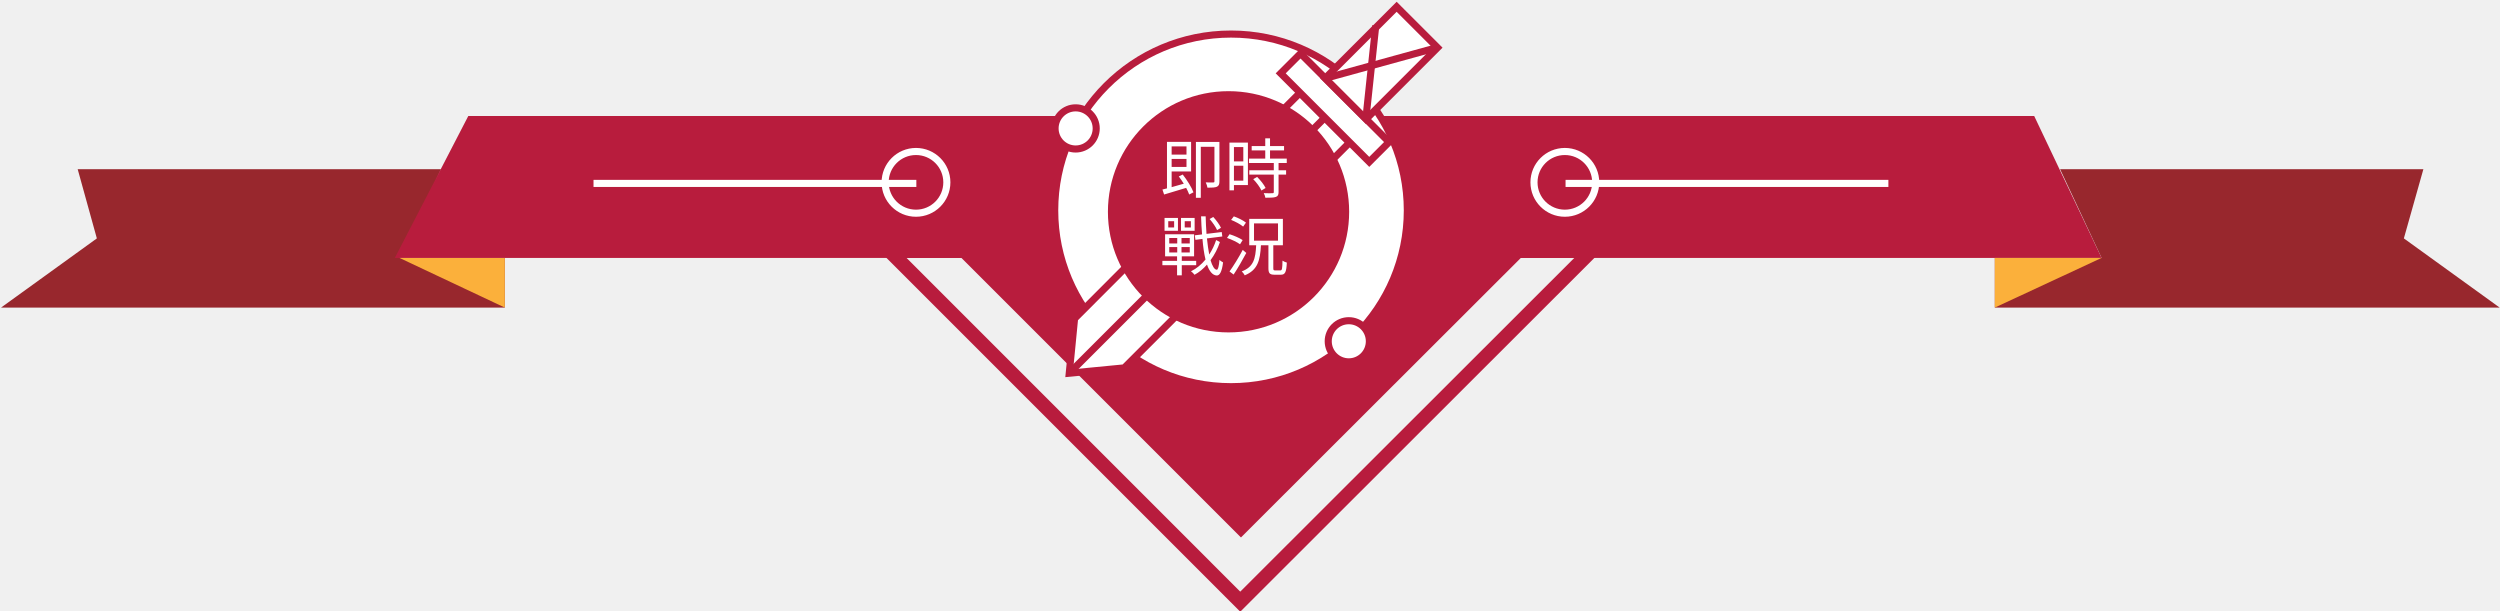
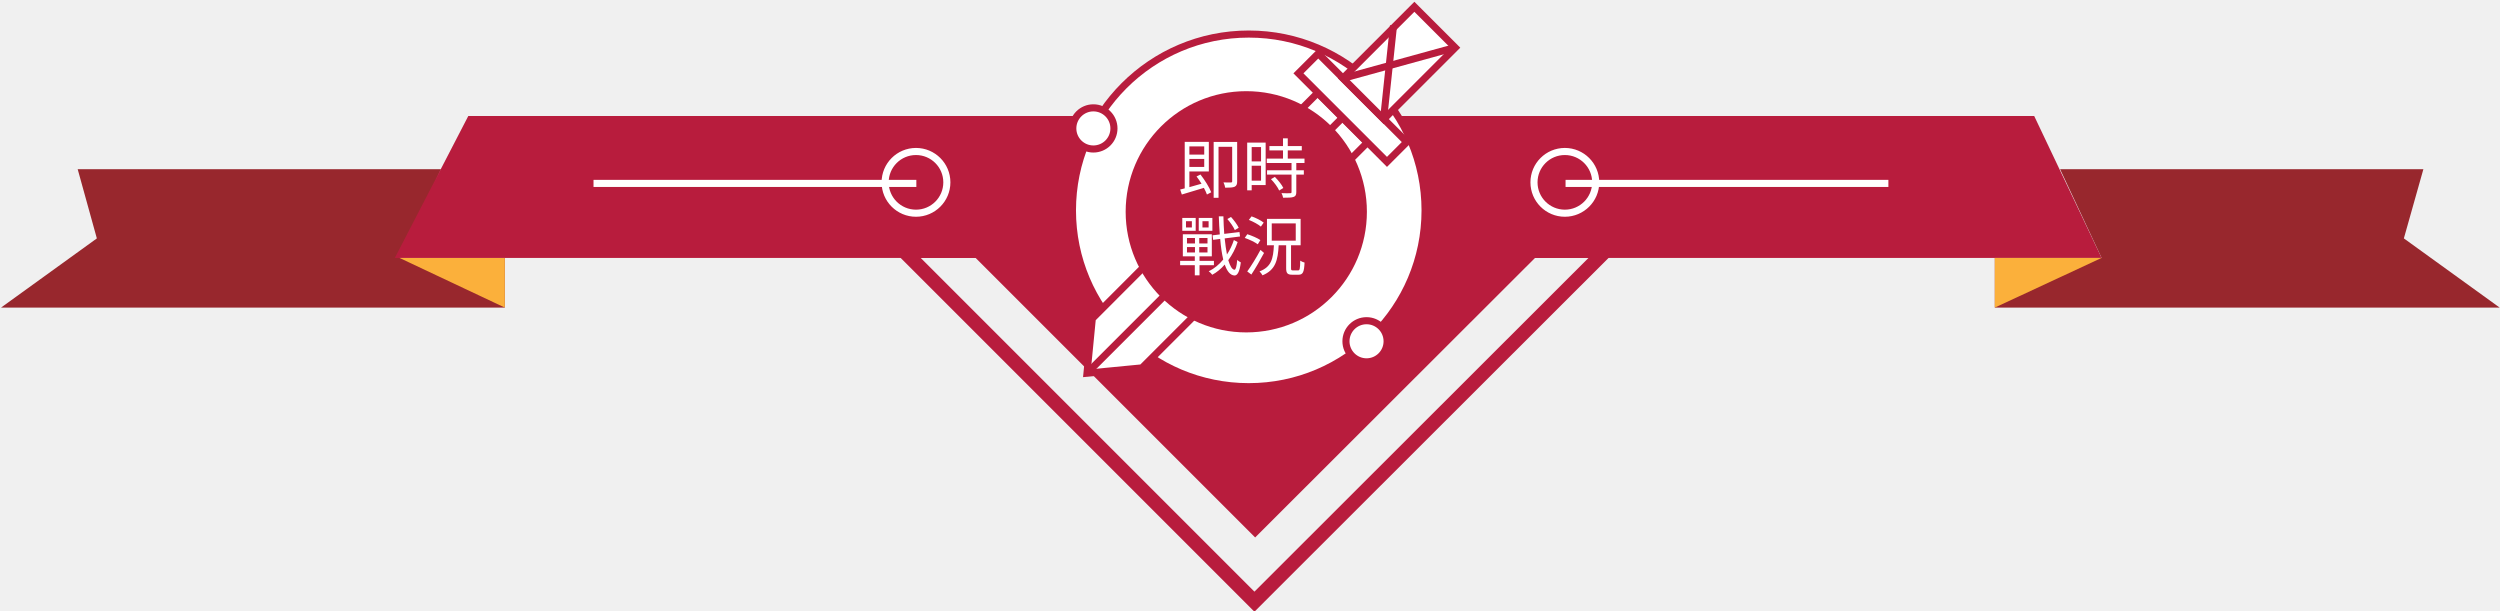
- <svg xmlns="http://www.w3.org/2000/svg" version="1.1" id="圖層_1" x="0px" y="0px" viewBox="293 -21 704.7 172" enable-background="new 293 -21 704.7 172" xml:space="preserve">
-   <polygon fill="none" stroke="#B81C3D" stroke-width="4" stroke-miterlimit="10" points="642.6,148.6 543.7,49.7 741.6,49.7 " />
-   <polygon fill="#B81C3D" points="642.8,130.5 560,47.7 725.7,47.7 " />
-   <polygon fill="#98272D" points="293.3,65.7 435.3,65.7 435.3,51.7 405.6,51.7 417.3,26.7 314.9,26.7 320.3,46.2 " />
-   <polygon fill="#FBB03B" points="405.6,51.7 435.3,65.7 435.3,51.7 " />
-   <polygon fill="#B81C3D" points="885.4,51.7 404.3,51.7 425,11.7 866.4,11.7 " />
-   <polygon fill="#98272D" points="997.6,65.7 855.3,65.7 855.3,51.7 885.4,51.7 873.7,26.7 976.1,26.7 970.6,46.2 " />
-   <polygon fill="#FBB03B" points="885.4,51.7 855.3,65.7 855.3,51.7 " />
+ <svg xmlns="http://www.w3.org/2000/svg" version="1.1" id="圖層_1" x="0px" y="0px" viewBox="344 -79 704.7 172" enable-background="new 344 -79 704.7 172" xml:space="preserve">
+   <polygon fill="none" stroke="#B81C3D" stroke-width="4" stroke-miterlimit="10" points="697.6,90.6 598.7,-8.3 796.6,-8.3 " />
+   <polygon fill="#B81C3D" points="697.8,72.5 615,-10.3 780.7,-10.3 " />
+   <polygon fill="#98272D" points="344.3,7.7 486.3,7.7 486.3,-6.3 456.6,-6.3 468.3,-31.3 365.9,-31.3 371.3,-11.8 " />
+   <polygon fill="#FBB03B" points="456.6,-6.3 486.3,7.7 486.3,-6.3 " />
+   <polygon fill="#B81C3D" points="936.4,-6.3 455.3,-6.3 476,-46.3 917.4,-46.3 " />
+   <polygon fill="#98272D" points="1048.6,7.7 906.3,7.7 906.3,-6.3 936.4,-6.3 924.7,-31.3 1027.1,-31.3 1021.6,-11.8 " />
+   <polygon fill="#FBB03B" points="936.4,-6.3 906.3,7.7 906.3,-6.3 " />
  <g>
-     <circle fill="none" stroke="#FFFFFF" stroke-width="2" stroke-miterlimit="10" cx="551.2" cy="30.4" r="8.7" />
-     <line fill="none" stroke="#FFFFFF" stroke-width="2" stroke-miterlimit="10" x1="551.3" y1="30.7" x2="460.3" y2="30.7" />
+     <circle fill="none" stroke="#FFFFFF" stroke-width="2" stroke-miterlimit="10" cx="602.2" cy="-27.6" r="8.7" />
+     <line fill="none" stroke="#FFFFFF" stroke-width="2" stroke-miterlimit="10" x1="602.3" y1="-27.3" x2="511.3" y2="-27.3" />
  </g>
  <g>
-     <circle fill="none" stroke="#FFFFFF" stroke-width="2" stroke-miterlimit="10" cx="734.1" cy="30.4" r="8.7" />
-     <line fill="none" stroke="#FFFFFF" stroke-width="2" stroke-miterlimit="10" x1="734.3" y1="30.7" x2="825.3" y2="30.7" />
+     <circle fill="none" stroke="#FFFFFF" stroke-width="2" stroke-miterlimit="10" cx="785.1" cy="-27.6" r="8.7" />
+     <line fill="none" stroke="#FFFFFF" stroke-width="2" stroke-miterlimit="10" x1="785.3" y1="-27.3" x2="876.3" y2="-27.3" />
  </g>
  <g>
-     <circle fill="#FFFFFF" stroke="#B81C3D" stroke-width="2" stroke-miterlimit="10" cx="640" cy="38.3" r="49.7" />
+     <circle fill="#FFFFFF" stroke="#B81C3D" stroke-width="2" stroke-miterlimit="10" cx="696" cy="-19.7" r="49.7" />
    <g>
-       <polygon fill="#FFFFFF" stroke="#B81C3D" stroke-width="2" stroke-miterlimit="10" points="659.4,5.2 673.4,19.2 609.9,82.7     594.4,84.2 595.9,68.8   " />
-       <line fill="none" stroke="#B81C3D" stroke-width="2" stroke-miterlimit="10" x1="594.4" y1="84.2" x2="666.4" y2="12.2" />
-       <rect x="651.6" y="5.4" transform="matrix(0.7071 0.7071 -0.7071 0.7071 202.6603 -470.4775)" fill="#FFFFFF" stroke="#B81C3D" stroke-width="2" stroke-miterlimit="10" width="35.3" height="7.9" />
-       <rect x="674.2" y="-17.5" transform="matrix(0.7071 0.7071 -0.7071 0.7071 197.5826 -483.4414)" fill="#FFFFFF" stroke="#B81C3D" stroke-width="2" stroke-miterlimit="10" width="16.3" height="28.5" />
-       <line fill="none" stroke="#B81C3D" stroke-width="2" stroke-miterlimit="10" x1="678" y1="12.6" x2="680.8" y2="-13.8" />
-       <line fill="none" stroke="#B81C3D" stroke-width="2" stroke-miterlimit="10" x1="666.5" y1="1.1" x2="698.1" y2="-7.6" />
+       <polygon fill="#FFFFFF" stroke="#B81C3D" stroke-width="2" stroke-miterlimit="10" points="715.4,-52.8 729.4,-38.8 665.9,24.7     650.4,26.2 651.9,10.8   " />
+       <line fill="none" stroke="#B81C3D" stroke-width="2" stroke-miterlimit="10" x1="650.4" y1="26.2" x2="722.4" y2="-45.8" />
+       <rect x="707.6" y="-52.6" transform="matrix(0.7071 0.7071 -0.7071 0.7071 178.0502 -527.0633)" fill="#FFFFFF" stroke="#B81C3D" stroke-width="2" stroke-miterlimit="10" width="35.3" height="7.9" />
+       <rect x="730.2" y="-75.5" transform="matrix(0.7071 0.7071 -0.7071 0.7071 172.9725 -540.0272)" fill="#FFFFFF" stroke="#B81C3D" stroke-width="2" stroke-miterlimit="10" width="16.3" height="28.5" />
+       <line fill="none" stroke="#B81C3D" stroke-width="2" stroke-miterlimit="10" x1="734" y1="-45.4" x2="736.8" y2="-71.8" />
+       <line fill="none" stroke="#B81C3D" stroke-width="2" stroke-miterlimit="10" x1="722.5" y1="-56.9" x2="754.1" y2="-65.6" />
    </g>
-     <circle fill="#B81C3D" cx="639.3" cy="38.7" r="34" />
-     <text transform="matrix(1 0 0 1 619.9639 33.3)" fill="#FFFFFF" font-family="'LiGothicMed'" font-size="18.202">即時</text>
-     <text transform="matrix(1 0 0 1 619.9639 55.142)" fill="#FFFFFF" font-family="'LiGothicMed'" font-size="18.202">戰況</text>
-     <circle fill="#FFFFFF" stroke="#B81C3D" stroke-width="2" stroke-miterlimit="10" cx="596.2" cy="15.2" r="5.8" />
-     <circle fill="#FFFFFF" stroke="#B81C3D" stroke-width="2" stroke-miterlimit="10" cx="673.2" cy="75.2" r="5.8" />
+     <circle fill="#B81C3D" cx="695.3" cy="-19.3" r="34" />
+     <text transform="matrix(1 0 0 1 675.9639 -24.7)" fill="#FFFFFF" font-family="'LiGothicMed'" font-size="18.202">即時</text>
+     <text transform="matrix(1 0 0 1 675.9639 -2.858)" fill="#FFFFFF" font-family="'LiGothicMed'" font-size="18.202">戰況</text>
+     <circle fill="#FFFFFF" stroke="#B81C3D" stroke-width="2" stroke-miterlimit="10" cx="652.2" cy="-42.8" r="5.8" />
+     <circle fill="#FFFFFF" stroke="#B81C3D" stroke-width="2" stroke-miterlimit="10" cx="729.2" cy="17.2" r="5.8" />
  </g>
</svg>
